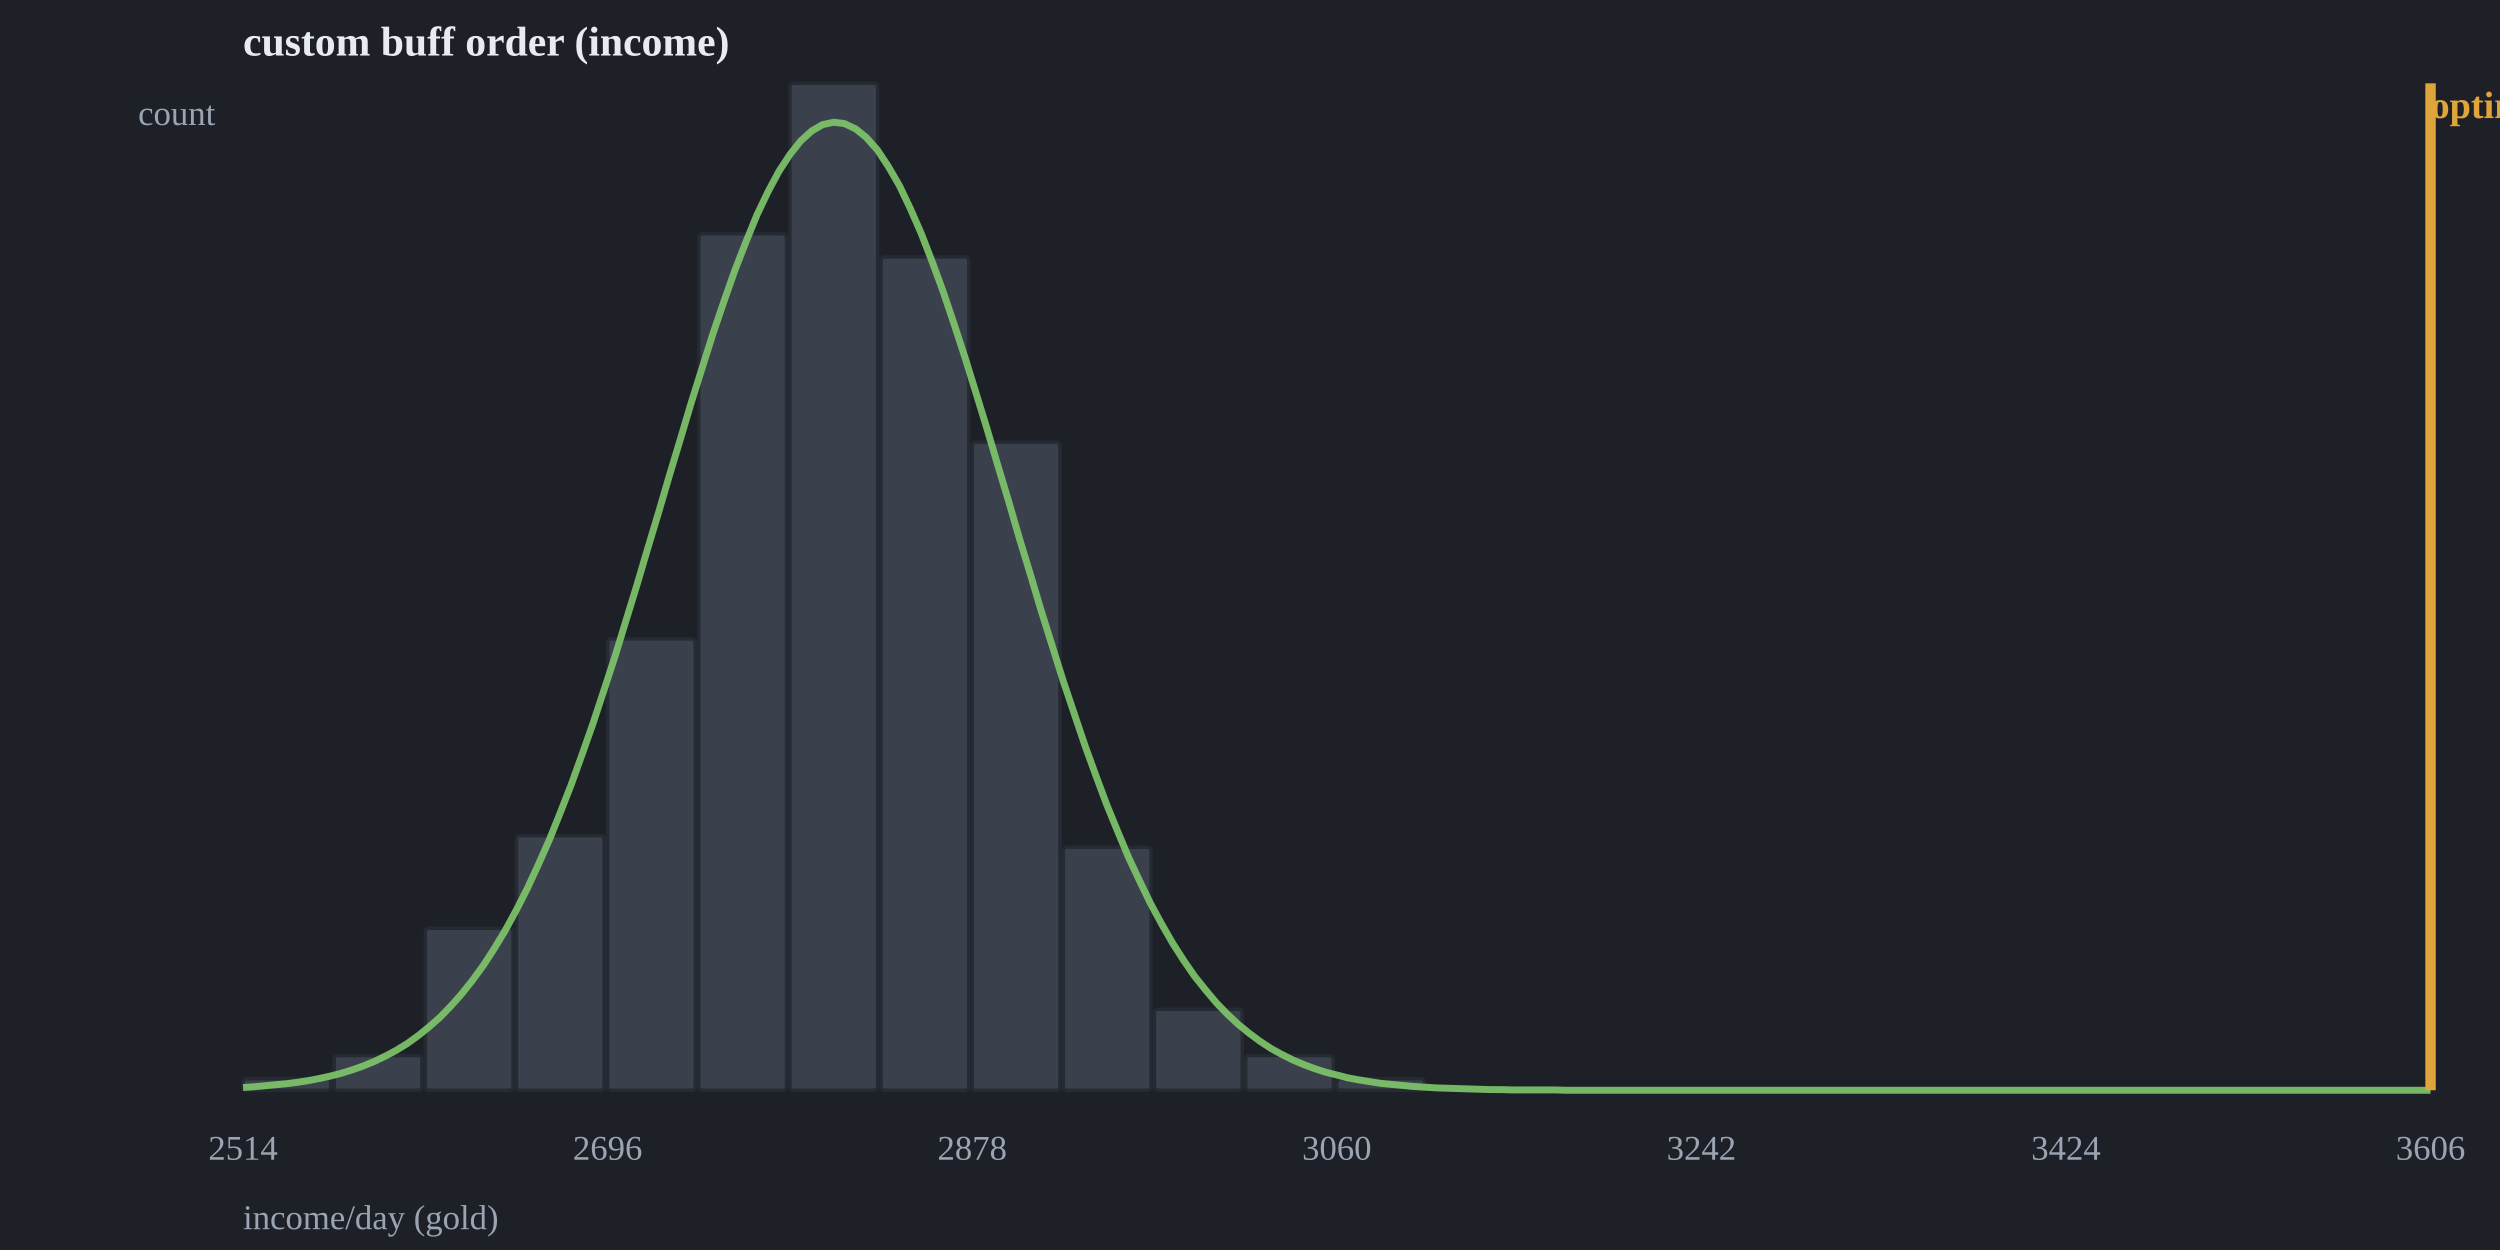
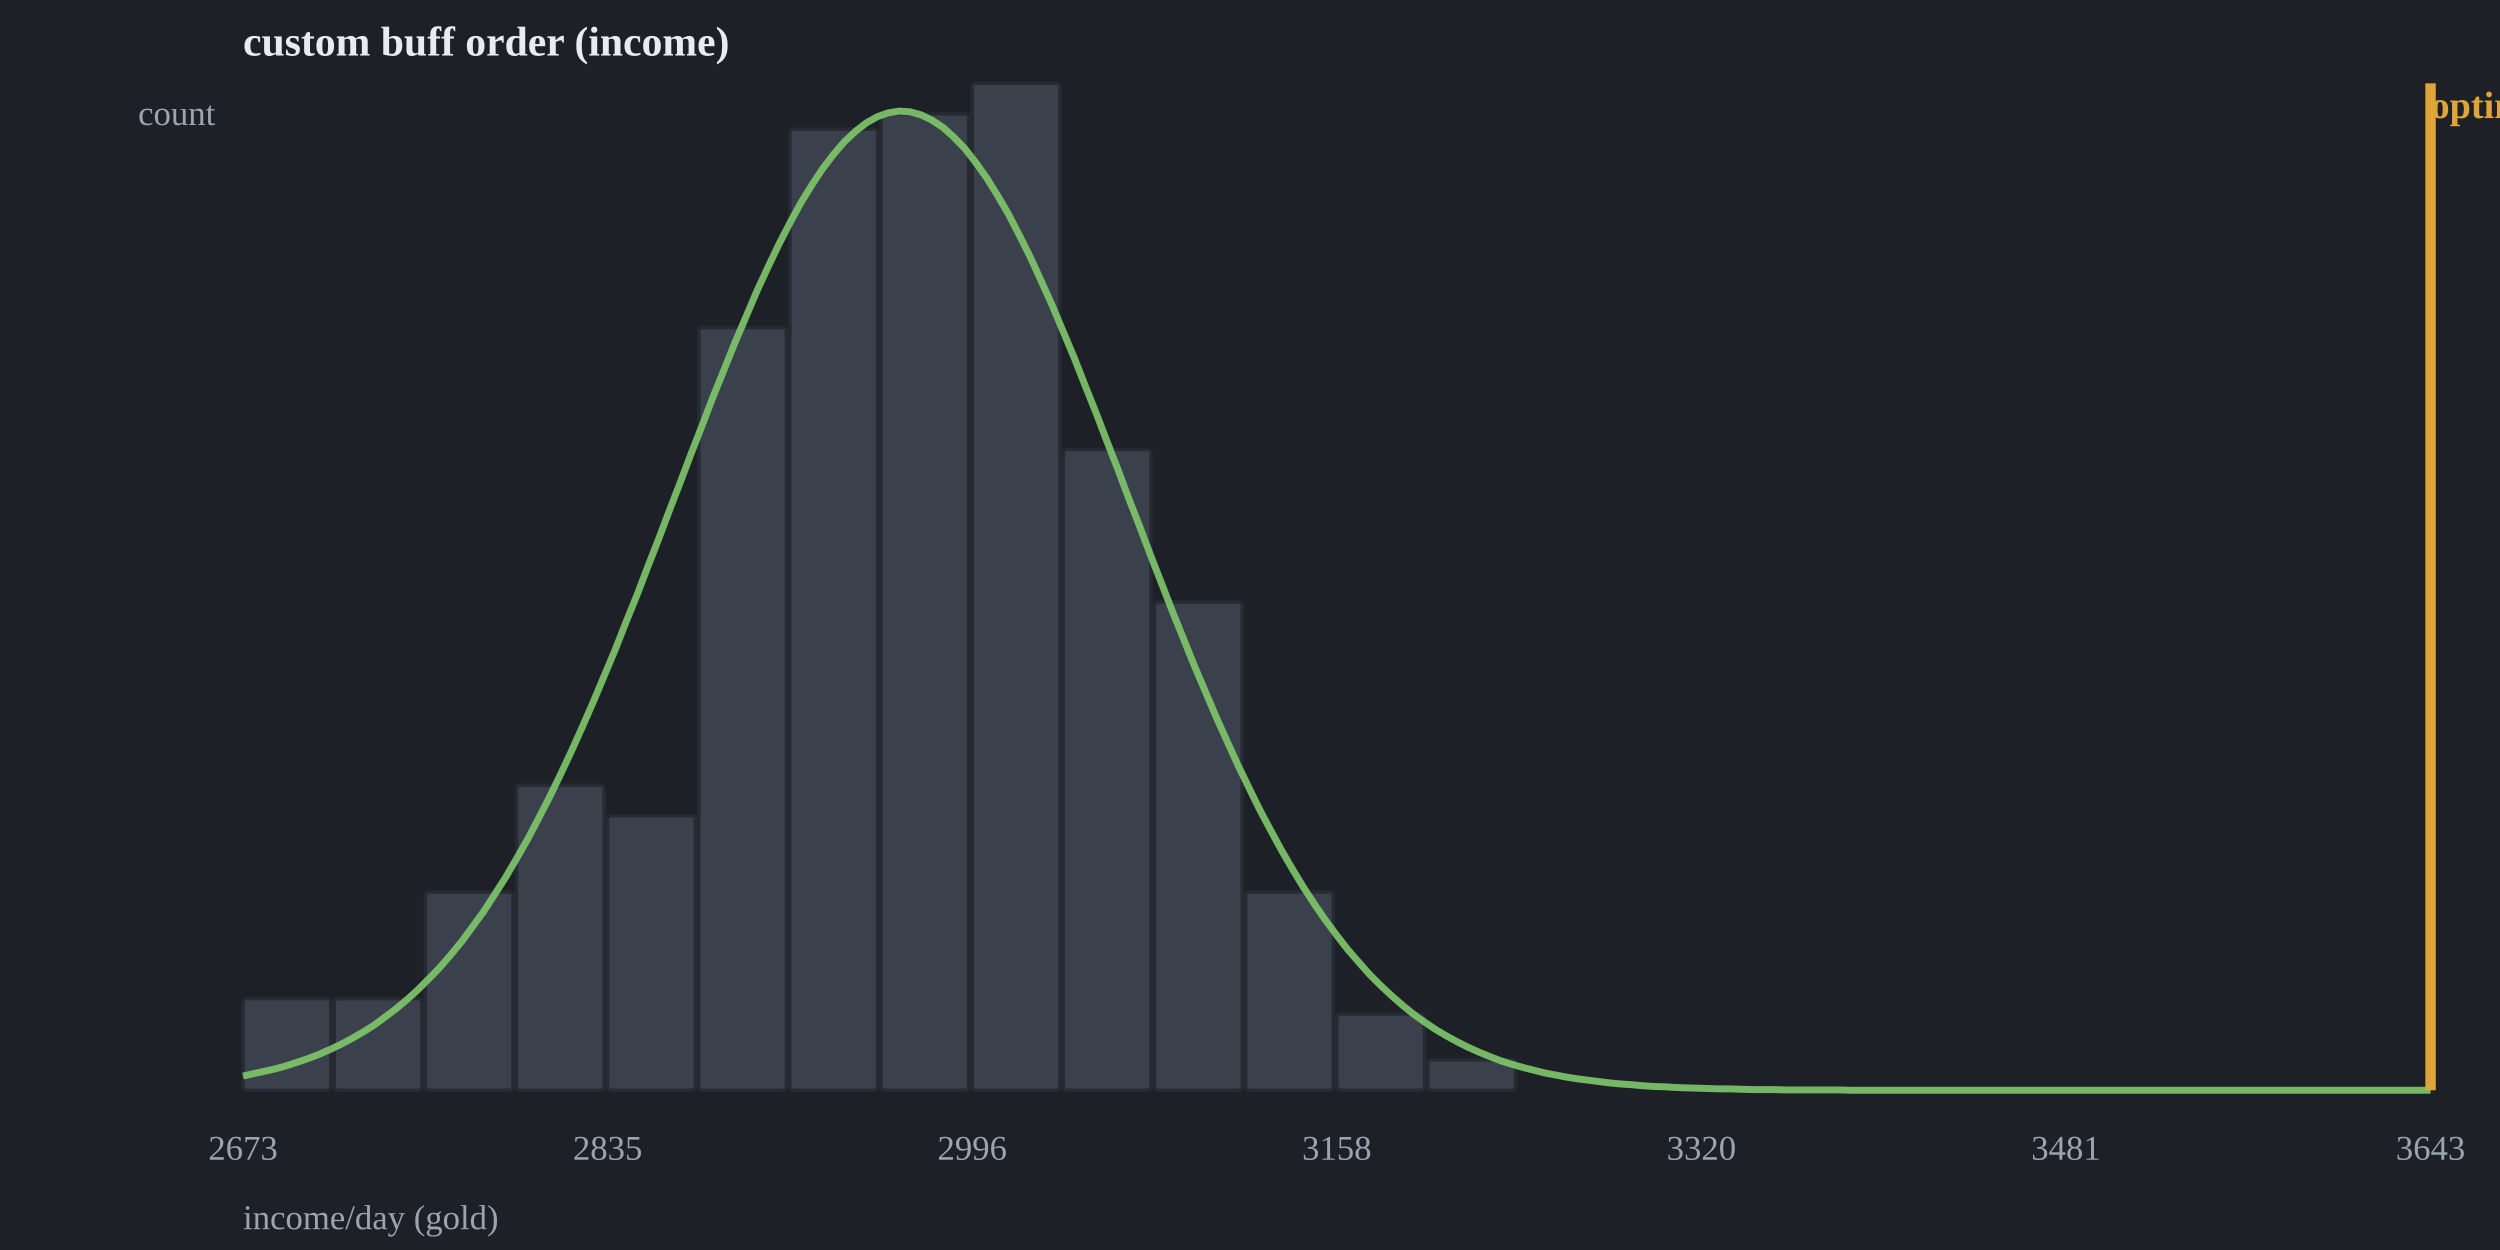
<svg xmlns="http://www.w3.org/2000/svg" viewBox="0 0 720 360" width="100%" role="img" aria-label="custom buff order (income)">
  <rect width="720" height="360" fill="#1d2026" />
  <text x="70" y="16" font-size="12" font-weight="700" fill="#e8ecf2">custom buff order (income)</text>
  <text x="62" y="36" font-size="10" fill="#9aa4b2" text-anchor="end">count</text>
-   <rect x="70" y="310.667" width="25.25" height="3.333" fill="#3a414d" stroke="#252a33" rx="1" />
-   <rect x="96.25" y="304" width="25.25" height="10" fill="#3a414d" stroke="#252a33" rx="1" />
-   <rect x="122.5" y="267.333" width="25.25" height="46.667" fill="#3a414d" stroke="#252a33" rx="1" />
-   <rect x="148.75" y="240.667" width="25.25" height="73.333" fill="#3a414d" stroke="#252a33" rx="1" />
-   <rect x="175" y="184" width="25.25" height="130" fill="#3a414d" stroke="#252a33" rx="1" />
-   <rect x="201.25" y="67.333" width="25.25" height="246.667" fill="#3a414d" stroke="#252a33" rx="1" />
-   <rect x="227.5" y="24" width="25.25" height="290" fill="#3a414d" stroke="#252a33" rx="1" />
-   <rect x="253.75" y="74" width="25.25" height="240" fill="#3a414d" stroke="#252a33" rx="1" />
-   <rect x="280" y="127.333" width="25.25" height="186.667" fill="#3a414d" stroke="#252a33" rx="1" />
-   <rect x="306.25" y="244" width="25.25" height="70" fill="#3a414d" stroke="#252a33" rx="1" />
-   <rect x="332.5" y="290.667" width="25.25" height="23.333" fill="#3a414d" stroke="#252a33" rx="1" />
-   <rect x="358.75" y="304" width="25.25" height="10" fill="#3a414d" stroke="#252a33" rx="1" />
-   <rect x="385" y="310.667" width="25.25" height="3.333" fill="#3a414d" stroke="#252a33" rx="1" />
-   <rect x="411.25" y="314" width="25.25" height="0" fill="#3a414d" stroke="#252a33" rx="1" />
+   <rect x="70" y="287.636" width="25.25" height="26.364" fill="#3a414d" stroke="#252a33" rx="1" />
+   <rect x="96.25" y="287.636" width="25.25" height="26.364" fill="#3a414d" stroke="#252a33" rx="1" />
+   <rect x="122.5" y="256.879" width="25.25" height="57.121" fill="#3a414d" stroke="#252a33" rx="1" />
+   <rect x="148.75" y="226.121" width="25.25" height="87.879" fill="#3a414d" stroke="#252a33" rx="1" />
+   <rect x="175" y="234.909" width="25.25" height="79.091" fill="#3a414d" stroke="#252a33" rx="1" />
+   <rect x="201.25" y="94.303" width="25.25" height="219.697" fill="#3a414d" stroke="#252a33" rx="1" />
+   <rect x="227.5" y="37.182" width="25.25" height="276.818" fill="#3a414d" stroke="#252a33" rx="1" />
+   <rect x="253.75" y="32.788" width="25.25" height="281.212" fill="#3a414d" stroke="#252a33" rx="1" />
+   <rect x="280" y="24" width="25.25" height="290" fill="#3a414d" stroke="#252a33" rx="1" />
+   <rect x="306.25" y="129.455" width="25.25" height="184.545" fill="#3a414d" stroke="#252a33" rx="1" />
+   <rect x="332.5" y="173.394" width="25.25" height="140.606" fill="#3a414d" stroke="#252a33" rx="1" />
+   <rect x="358.75" y="256.879" width="25.25" height="57.121" fill="#3a414d" stroke="#252a33" rx="1" />
+   <rect x="385" y="292.03" width="25.25" height="21.97" fill="#3a414d" stroke="#252a33" rx="1" />
+   <rect x="411.25" y="305.212" width="25.25" height="8.788" fill="#3a414d" stroke="#252a33" rx="1" />
  <rect x="437.5" y="314" width="25.25" height="0" fill="#3a414d" stroke="#252a33" rx="1" />
  <rect x="463.75" y="314" width="25.25" height="0" fill="#3a414d" stroke="#252a33" rx="1" />
  <rect x="490" y="314" width="25.25" height="0" fill="#3a414d" stroke="#252a33" rx="1" />
  <rect x="516.25" y="314" width="25.25" height="0" fill="#3a414d" stroke="#252a33" rx="1" />
  <rect x="542.5" y="314" width="25.25" height="0" fill="#3a414d" stroke="#252a33" rx="1" />
  <rect x="568.75" y="314" width="25.25" height="0" fill="#3a414d" stroke="#252a33" rx="1" />
  <rect x="595" y="314" width="25.25" height="0" fill="#3a414d" stroke="#252a33" rx="1" />
  <rect x="621.25" y="314" width="25.25" height="0" fill="#3a414d" stroke="#252a33" rx="1" />
  <rect x="647.5" y="314" width="25.25" height="0" fill="#3a414d" stroke="#252a33" rx="1" />
  <rect x="673.75" y="314" width="25.25" height="0" fill="#3a414d" stroke="#252a33" rx="1" />
-   <path d="M70.0 313.2L73.1 313.0L76.3 312.7L79.4 312.4L82.6 312.1L85.7 311.7L88.9 311.2L92.0 310.6L95.2 309.9L98.3 309.1L101.5 308.1L104.6 307.0L107.8 305.7L110.9 304.2L114.1 302.5L117.2 300.6L120.4 298.3L123.5 295.8L126.7 293.0L129.8 289.8L133.0 286.2L136.1 282.3L139.3 277.9L142.4 273.1L145.6 267.8L148.7 262.1L151.9 255.8L155.0 249.1L158.2 241.9L161.3 234.2L164.5 226.0L167.6 217.4L170.8 208.3L173.9 198.9L177.1 189.1L180.2 179.0L183.4 168.6L186.5 158.1L189.7 147.5L192.8 136.9L196.0 126.3L199.1 115.9L202.3 105.7L205.4 95.9L208.6 86.5L211.7 77.7L214.9 69.5L218.0 61.9L221.2 55.2L224.3 49.4L227.5 44.5L230.6 40.6L233.8 37.7L236.9 35.9L240.1 35.2L243.2 35.6L246.4 37.1L249.5 39.6L252.7 43.2L255.8 47.9L259.0 53.4L262.1 59.9L265.3 67.2L268.4 75.2L271.6 83.9L274.7 93.1L277.9 102.9L281.0 112.9L284.2 123.3L287.3 133.8L290.5 144.4L293.6 155.1L296.8 165.6L299.9 176.0L303.1 186.2L306.2 196.1L309.4 205.6L312.5 214.8L315.7 223.6L318.8 231.9L322.0 239.7L325.1 247.1L328.3 253.9L331.4 260.3L334.6 266.2L337.7 271.6L340.9 276.6L344.0 281.1L347.2 285.1L350.3 288.8L353.5 292.1L356.6 295.0L359.8 297.6L362.9 299.9L366.1 302.0L369.2 303.7L372.4 305.3L375.5 306.6L378.7 307.8L381.8 308.8L385.0 309.6L388.1 310.4L391.3 311.0L394.4 311.5L397.6 312.0L400.7 312.3L403.9 312.6L407.0 312.9L410.2 313.1L413.3 313.3L416.5 313.4L419.6 313.5L422.8 313.6L425.9 313.7L429.1 313.8L432.2 313.8L435.4 313.9L438.5 313.9L441.7 313.9L444.8 313.9L448.0 313.9L451.1 314.0L454.3 314.0L457.4 314.0L460.6 314.0L463.7 314.0L466.9 314.0L470.0 314.0L473.2 314.0L476.3 314.0L479.5 314.0L482.6 314.0L485.8 314.0L488.9 314.0L492.1 314.0L495.2 314.0L498.4 314.0L501.5 314.0L504.7 314.0L507.8 314.0L511.0 314.0L514.1 314.0L517.3 314.0L520.4 314.0L523.6 314.0L526.7 314.0L529.9 314.0L533.0 314.0L536.2 314.0L539.3 314.0L542.5 314.0L545.6 314.0L548.8 314.0L551.9 314.0L555.1 314.0L558.2 314.0L561.4 314.0L564.5 314.0L567.7 314.0L570.8 314.0L574.0 314.0L577.1 314.0L580.3 314.0L583.4 314.0L586.6 314.0L589.7 314.0L592.9 314.0L596.0 314.0L599.2 314.0L602.3 314.0L605.5 314.0L608.6 314.0L611.8 314.0L614.9 314.0L618.1 314.0L621.2 314.0L624.4 314.0L627.5 314.0L630.7 314.0L633.8 314.0L637.0 314.0L640.1 314.0L643.3 314.0L646.4 314.0L649.6 314.0L652.7 314.0L655.9 314.0L659.0 314.0L662.2 314.0L665.3 314.0L668.5 314.0L671.6 314.0L674.8 314.0L677.9 314.0L681.1 314.0L684.2 314.0L687.4 314.0L690.5 314.0L693.7 314.0L696.8 314.0L700.0 314.0" fill="none" stroke="#7ec86a" stroke-width="2" opacity="0.9" />
+   <path d="M70.0 309.9L73.1 309.2L76.3 308.5L79.4 307.8L82.6 306.9L85.7 305.9L88.9 304.8L92.0 303.6L95.2 302.2L98.3 300.7L101.5 299.0L104.6 297.2L107.8 295.2L110.9 292.9L114.1 290.5L117.2 287.9L120.4 285.0L123.5 281.9L126.7 278.6L129.8 275.0L133.0 271.1L136.1 266.9L139.3 262.5L142.4 257.7L145.6 252.7L148.7 247.4L151.9 241.8L155.0 235.9L158.2 229.7L161.3 223.3L164.5 216.5L167.6 209.6L170.8 202.3L173.9 194.9L177.1 187.3L180.2 179.4L183.4 171.5L186.5 163.4L189.7 155.2L192.8 147.0L196.0 138.7L199.1 130.5L202.3 122.3L205.4 114.2L208.6 106.3L211.7 98.6L214.9 91.1L218.0 83.8L221.2 76.9L224.3 70.4L227.5 64.2L230.6 58.5L233.8 53.3L236.9 48.6L240.1 44.4L243.2 40.8L246.4 37.8L249.5 35.4L252.7 33.6L255.8 32.5L259.0 32.0L262.1 32.2L265.3 33.1L268.4 34.6L271.6 36.7L274.7 39.5L277.9 42.8L281.0 46.8L284.2 51.3L287.3 56.3L290.5 61.8L293.6 67.8L296.8 74.2L299.9 81.0L303.1 88.1L306.2 95.5L309.4 103.1L312.5 111.0L315.7 119.0L318.8 127.1L322.0 135.3L325.1 143.6L328.3 151.8L331.4 160.0L334.6 168.2L337.7 176.2L340.9 184.1L344.0 191.8L347.2 199.3L350.3 206.6L353.5 213.7L356.6 220.5L359.8 227.1L362.9 233.4L366.1 239.4L369.2 245.1L372.4 250.6L375.5 255.7L378.7 260.6L381.8 265.1L385.0 269.4L388.1 273.4L391.3 277.1L394.4 280.6L397.6 283.8L400.7 286.7L403.9 289.5L407.0 292.0L410.2 294.3L413.3 296.4L416.5 298.3L419.6 300.0L422.8 301.6L425.9 303.0L429.1 304.3L432.2 305.5L435.4 306.5L438.5 307.4L441.7 308.2L444.8 309.0L448.0 309.6L451.1 310.2L454.3 310.7L457.4 311.1L460.6 311.5L463.7 311.9L466.9 312.2L470.0 312.4L473.2 312.7L476.3 312.9L479.5 313.0L482.6 313.2L485.8 313.3L488.9 313.4L492.1 313.5L495.2 313.6L498.4 313.6L501.5 313.7L504.7 313.8L507.8 313.8L511.0 313.8L514.1 313.9L517.3 313.9L520.4 313.9L523.6 313.9L526.7 313.9L529.9 313.9L533.0 314.0L536.2 314.0L539.3 314.0L542.5 314.0L545.6 314.0L548.8 314.0L551.9 314.0L555.1 314.0L558.2 314.0L561.4 314.0L564.5 314.0L567.7 314.0L570.8 314.0L574.0 314.0L577.1 314.0L580.3 314.0L583.4 314.0L586.6 314.0L589.7 314.0L592.9 314.0L596.0 314.0L599.2 314.0L602.3 314.0L605.5 314.0L608.6 314.0L611.8 314.0L614.9 314.0L618.1 314.0L621.2 314.0L624.4 314.0L627.5 314.0L630.7 314.0L633.8 314.0L637.0 314.0L640.1 314.0L643.3 314.0L646.4 314.0L649.6 314.0L652.7 314.0L655.9 314.0L659.0 314.0L662.2 314.0L665.3 314.0L668.5 314.0L671.6 314.0L674.8 314.0L677.9 314.0L681.1 314.0L684.2 314.0L687.4 314.0L690.5 314.0L693.7 314.0L696.8 314.0L700.0 314.0" fill="none" stroke="#7ec86a" stroke-width="2" opacity="0.9" />
  <line x1="700" y1="24" x2="700" y2="314" stroke="#e0a53a" stroke-width="3" />
-   <text x="700" y="34" font-size="11" fill="#e0a53a" font-weight="700">optimizer 3606</text>
-   <text x="70" y="334" text-anchor="middle" font-size="10" fill="#9aa4b2">2514</text>
-   <text x="175" y="334" text-anchor="middle" font-size="10" fill="#9aa4b2">2696</text>
-   <text x="280" y="334" text-anchor="middle" font-size="10" fill="#9aa4b2">2878</text>
-   <text x="385" y="334" text-anchor="middle" font-size="10" fill="#9aa4b2">3060</text>
-   <text x="490" y="334" text-anchor="middle" font-size="10" fill="#9aa4b2">3242</text>
-   <text x="595" y="334" text-anchor="middle" font-size="10" fill="#9aa4b2">3424</text>
-   <text x="700" y="334" text-anchor="middle" font-size="10" fill="#9aa4b2">3606</text>
+   <text x="700" y="34" font-size="11" fill="#e0a53a" font-weight="700">optimizer 3643</text>
+   <text x="70" y="334" text-anchor="middle" font-size="10" fill="#9aa4b2">2673</text>
+   <text x="175" y="334" text-anchor="middle" font-size="10" fill="#9aa4b2">2835</text>
+   <text x="280" y="334" text-anchor="middle" font-size="10" fill="#9aa4b2">2996</text>
+   <text x="385" y="334" text-anchor="middle" font-size="10" fill="#9aa4b2">3158</text>
+   <text x="490" y="334" text-anchor="middle" font-size="10" fill="#9aa4b2">3320</text>
+   <text x="595" y="334" text-anchor="middle" font-size="10" fill="#9aa4b2">3481</text>
+   <text x="700" y="334" text-anchor="middle" font-size="10" fill="#9aa4b2">3643</text>
  <text x="70" y="354" font-size="10" fill="#9aa4b2">income/day (gold)</text>
</svg>
